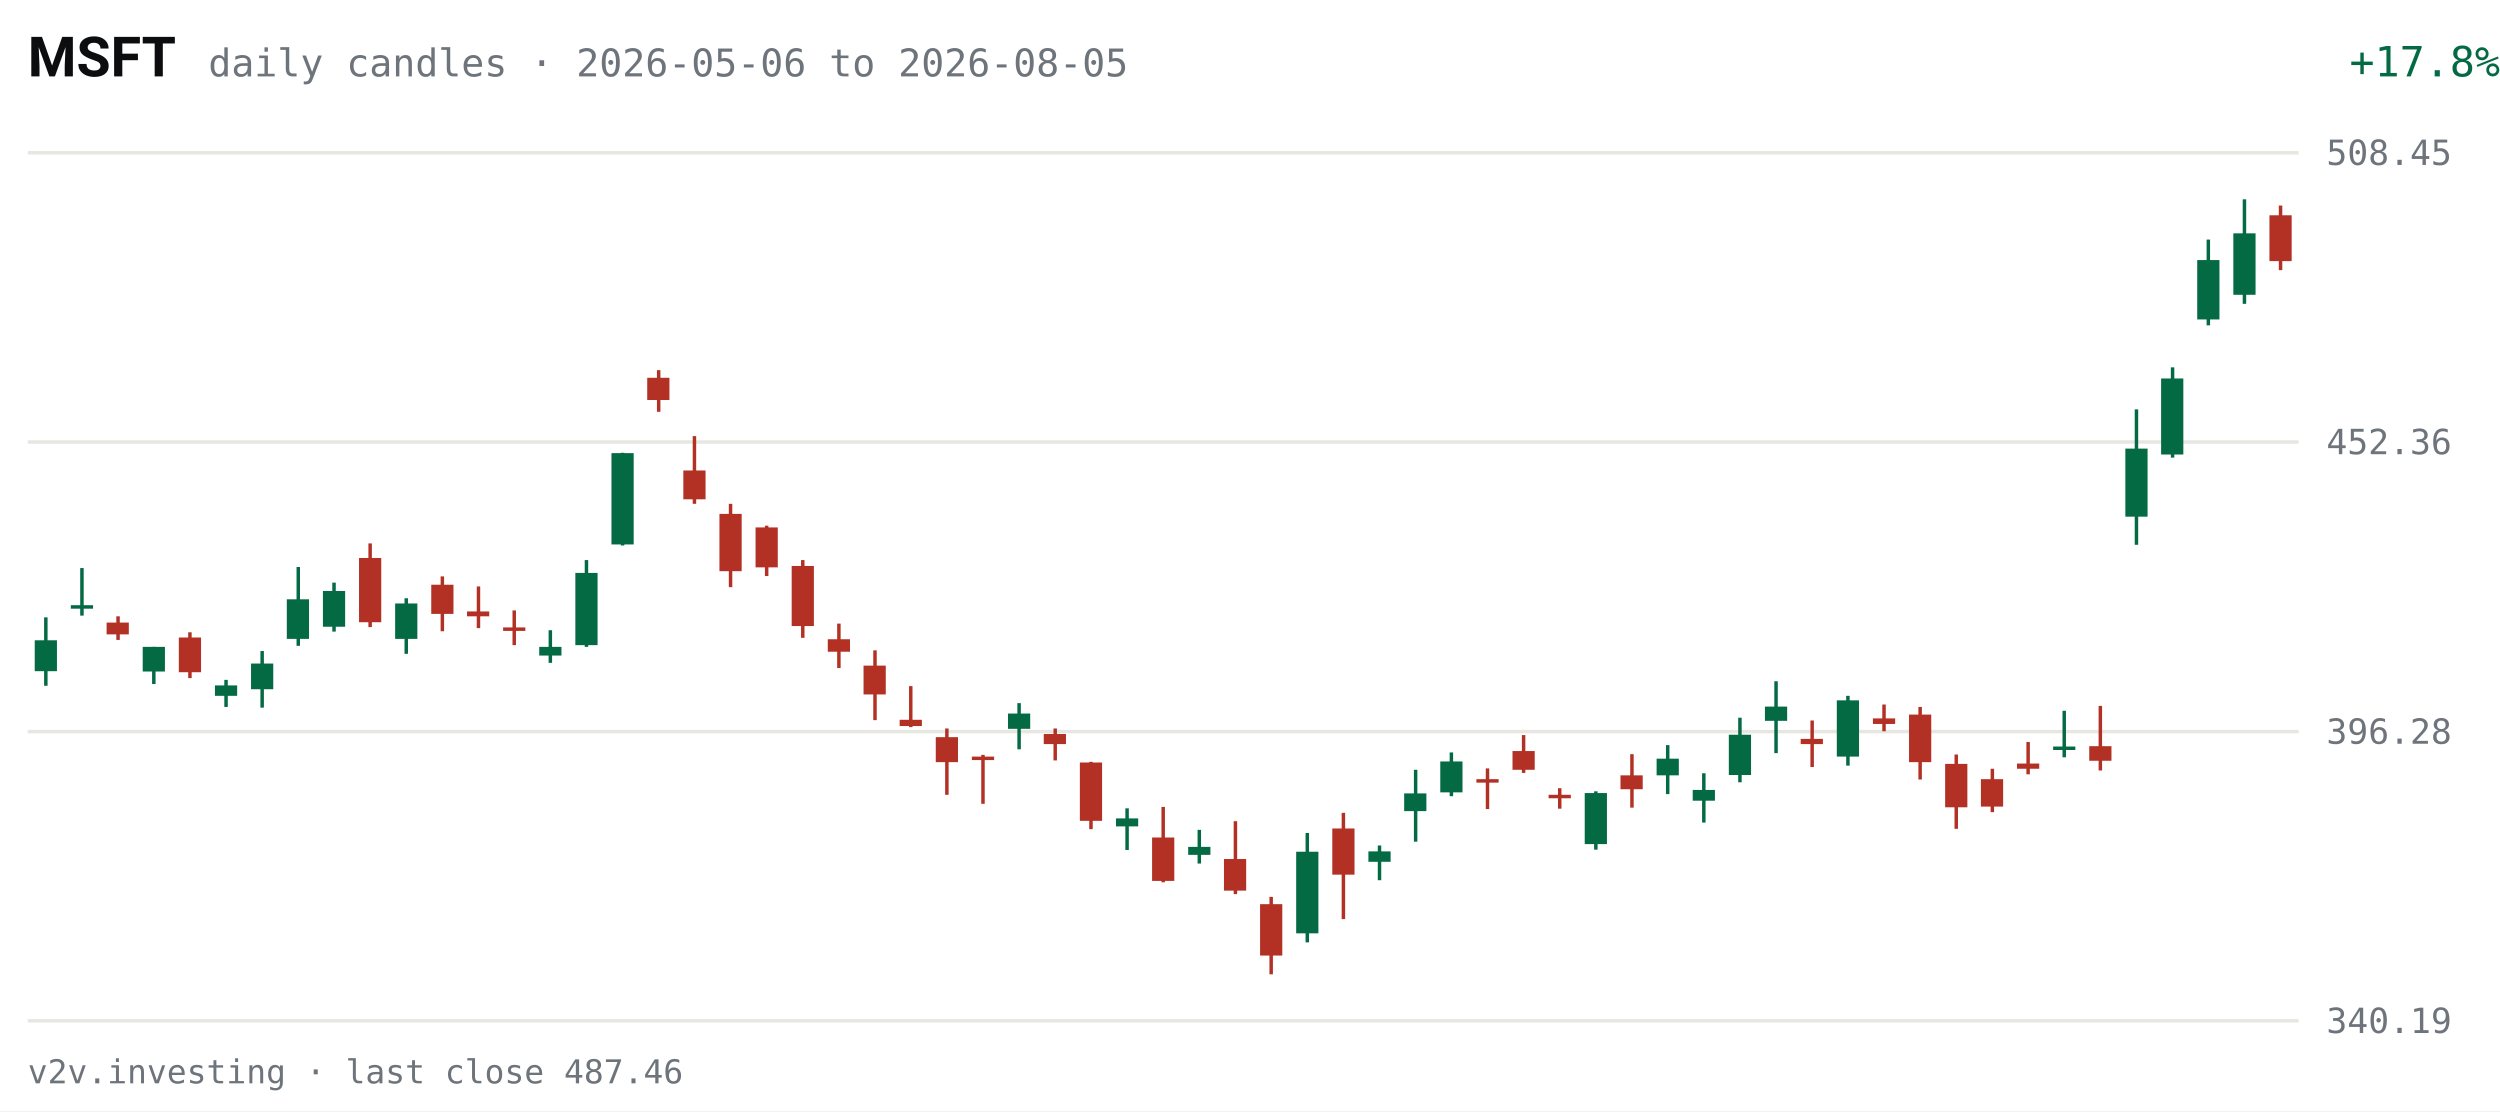
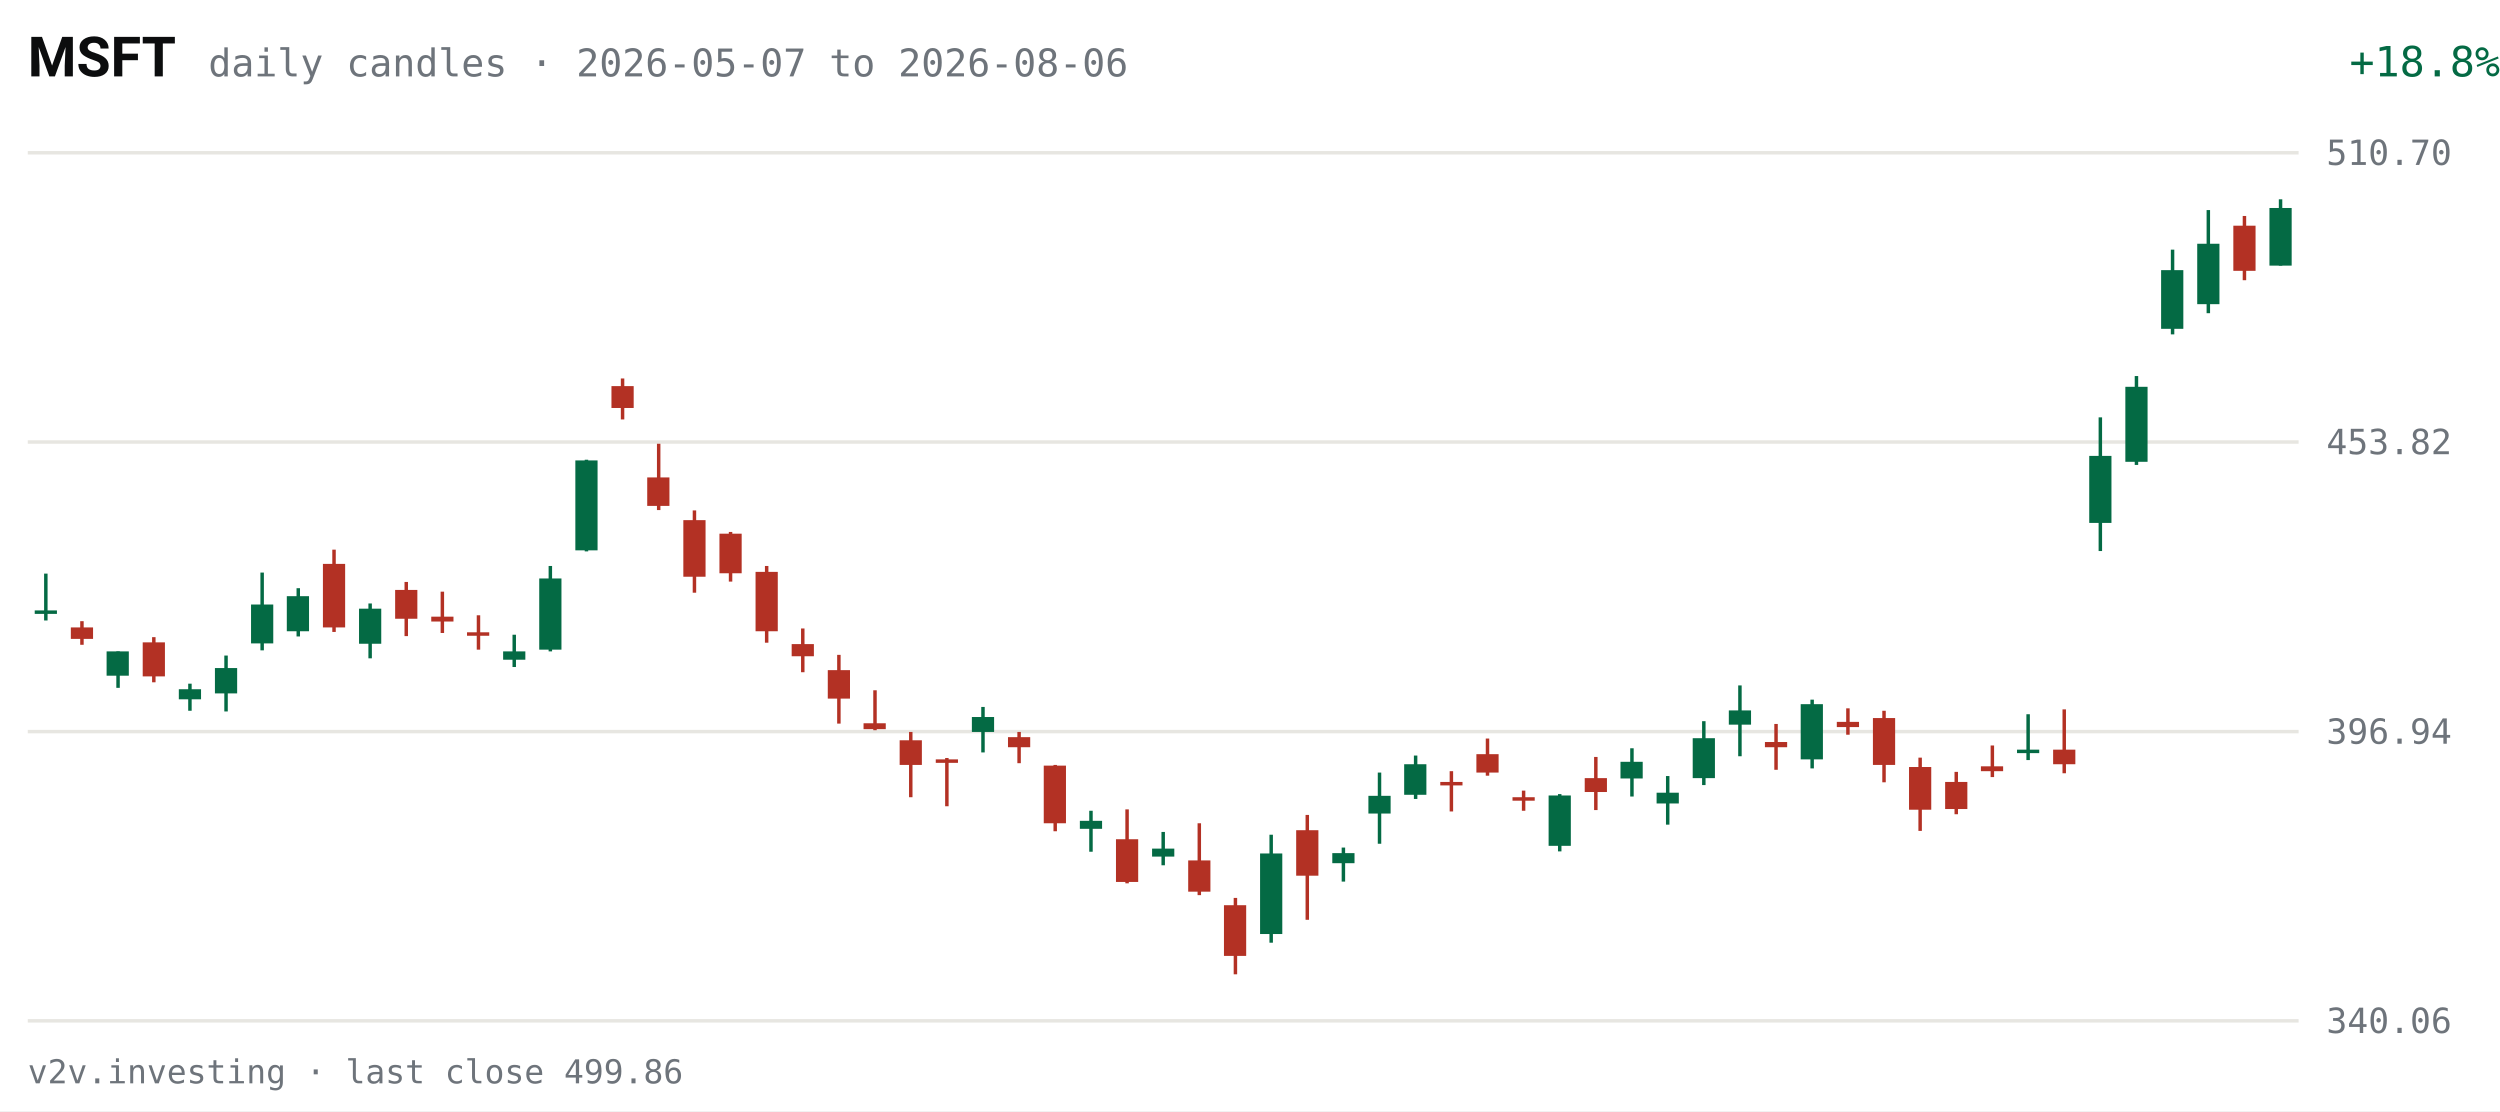
<svg xmlns="http://www.w3.org/2000/svg" viewBox="0 0 720 320" width="720" height="320" role="img" aria-label="MSFT daily candles, last 63 sessions">
  <rect width="720" height="320" fill="#FFFFFF" />
  <text x="8" y="22" fill="#0C0D0E" font-size="16" font-weight="600" font-family="system-ui,-apple-system,Segoe UI,Roboto,sans-serif">MSFT</text>
-   <text x="60" y="22" fill="#6E747B" font-size="11" font-family="ui-monospace,SFMono-Regular,Menlo,Consolas,monospace">daily candles · 2026-05-06 to 2026-08-05</text>
-   <text x="670" y="22" fill="#046A44" font-size="12" text-anchor="end" font-family="ui-monospace,SFMono-Regular,Menlo,Consolas,monospace" transform="translate(50,0)">+17.8%</text>
+   <text x="60" y="22" fill="#6E747B" font-size="11" font-family="ui-monospace,SFMono-Regular,Menlo,Consolas,monospace">daily candles · 2026-05-07 to 2026-08-06</text>
+   <text x="670" y="22" fill="#046A44" font-size="12" text-anchor="end" font-family="ui-monospace,SFMono-Regular,Menlo,Consolas,monospace" transform="translate(50,0)">+18.8%</text>
  <g font-family="ui-monospace,SFMono-Regular,Menlo,Consolas,monospace">
    <line x1="8" y1="294.0" x2="662" y2="294.0" stroke="#E7E6E1" stroke-width="1" />
-     <text x="670" y="297.5" fill="#6E747B" font-size="10">340.19</text>
+     <text x="670" y="297.5" fill="#6E747B" font-size="10">340.06</text>
    <line x1="8" y1="210.7" x2="662" y2="210.7" stroke="#E7E6E1" stroke-width="1" />
-     <text x="670" y="214.2" fill="#6E747B" font-size="10">396.28</text>
+     <text x="670" y="214.2" fill="#6E747B" font-size="10">396.94</text>
    <line x1="8" y1="127.3" x2="662" y2="127.3" stroke="#E7E6E1" stroke-width="1" />
-     <text x="670" y="130.8" fill="#6E747B" font-size="10">452.36</text>
+     <text x="670" y="130.8" fill="#6E747B" font-size="10">453.82</text>
    <line x1="8" y1="44.0" x2="662" y2="44.0" stroke="#E7E6E1" stroke-width="1" />
-     <text x="670" y="47.5" fill="#6E747B" font-size="10">508.45</text>
-     <line x1="13.2" y1="177.8" x2="13.2" y2="197.5" stroke="#046A44" stroke-width="1" />
-     <rect x="10.0" y="184.4" width="6.4" height="8.9" fill="#046A44" />
-     <line x1="23.6" y1="163.6" x2="23.6" y2="177.3" stroke="#046A44" stroke-width="1" />
-     <rect x="20.4" y="174.3" width="6.4" height="1.0" fill="#046A44" />
-     <line x1="34.0" y1="177.5" x2="34.0" y2="184.3" stroke="#B33124" stroke-width="1" />
-     <rect x="30.7" y="179.3" width="6.4" height="3.4" fill="#B33124" />
-     <line x1="44.3" y1="186.3" x2="44.3" y2="197.0" stroke="#046A44" stroke-width="1" />
-     <rect x="41.1" y="186.3" width="6.4" height="7.1" fill="#046A44" />
-     <line x1="54.7" y1="182.1" x2="54.7" y2="195.3" stroke="#B33124" stroke-width="1" />
-     <rect x="51.5" y="183.6" width="6.4" height="10.0" fill="#B33124" />
-     <line x1="65.1" y1="195.8" x2="65.1" y2="203.6" stroke="#046A44" stroke-width="1" />
-     <rect x="61.9" y="197.4" width="6.4" height="3.0" fill="#046A44" />
-     <line x1="75.5" y1="187.5" x2="75.5" y2="203.8" stroke="#046A44" stroke-width="1" />
-     <rect x="72.3" y="191.1" width="6.4" height="7.4" fill="#046A44" />
-     <line x1="85.9" y1="163.3" x2="85.9" y2="186.0" stroke="#046A44" stroke-width="1" />
-     <rect x="82.6" y="172.6" width="6.4" height="11.4" fill="#046A44" />
-     <line x1="96.2" y1="167.8" x2="96.2" y2="181.9" stroke="#046A44" stroke-width="1" />
-     <rect x="93.0" y="170.2" width="6.4" height="10.3" fill="#046A44" />
-     <line x1="106.6" y1="156.5" x2="106.6" y2="180.6" stroke="#B33124" stroke-width="1" />
-     <rect x="103.4" y="160.7" width="6.4" height="18.5" fill="#B33124" />
-     <line x1="117.0" y1="172.3" x2="117.0" y2="188.3" stroke="#046A44" stroke-width="1" />
-     <rect x="113.8" y="173.8" width="6.4" height="10.2" fill="#046A44" />
-     <line x1="127.4" y1="166.0" x2="127.4" y2="181.8" stroke="#B33124" stroke-width="1" />
-     <rect x="124.2" y="168.4" width="6.4" height="8.4" fill="#B33124" />
-     <line x1="137.8" y1="168.9" x2="137.8" y2="180.9" stroke="#B33124" stroke-width="1" />
-     <rect x="134.5" y="176.1" width="6.4" height="1.4" fill="#B33124" />
-     <line x1="148.1" y1="175.8" x2="148.1" y2="185.8" stroke="#B33124" stroke-width="1" />
-     <rect x="144.9" y="180.7" width="6.4" height="1.0" fill="#B33124" />
-     <line x1="158.5" y1="181.5" x2="158.5" y2="190.9" stroke="#046A44" stroke-width="1" />
-     <rect x="155.3" y="186.3" width="6.4" height="2.5" fill="#046A44" />
-     <line x1="168.9" y1="161.3" x2="168.9" y2="186.3" stroke="#046A44" stroke-width="1" />
-     <rect x="165.7" y="165.0" width="6.4" height="20.8" fill="#046A44" />
-     <line x1="179.3" y1="130.4" x2="179.3" y2="157.1" stroke="#046A44" stroke-width="1" />
-     <rect x="176.1" y="130.5" width="6.4" height="26.3" fill="#046A44" />
-     <line x1="189.7" y1="106.6" x2="189.7" y2="118.6" stroke="#B33124" stroke-width="1" />
-     <rect x="186.4" y="108.8" width="6.4" height="6.4" fill="#B33124" />
-     <line x1="200.0" y1="125.6" x2="200.0" y2="145.1" stroke="#B33124" stroke-width="1" />
-     <rect x="196.8" y="135.5" width="6.4" height="8.3" fill="#B33124" />
-     <line x1="210.4" y1="145.1" x2="210.4" y2="169.1" stroke="#B33124" stroke-width="1" />
-     <rect x="207.2" y="148.0" width="6.4" height="16.5" fill="#B33124" />
-     <line x1="220.8" y1="151.4" x2="220.8" y2="165.9" stroke="#B33124" stroke-width="1" />
-     <rect x="217.6" y="151.9" width="6.4" height="11.5" fill="#B33124" />
-     <line x1="231.2" y1="161.3" x2="231.2" y2="183.7" stroke="#B33124" stroke-width="1" />
-     <rect x="228.0" y="163.0" width="6.4" height="17.3" fill="#B33124" />
-     <line x1="241.6" y1="179.6" x2="241.6" y2="192.4" stroke="#B33124" stroke-width="1" />
-     <rect x="238.4" y="184.1" width="6.4" height="3.6" fill="#B33124" />
-     <line x1="252.0" y1="187.3" x2="252.0" y2="207.4" stroke="#B33124" stroke-width="1" />
-     <rect x="248.7" y="191.7" width="6.4" height="8.3" fill="#B33124" />
-     <line x1="262.3" y1="197.6" x2="262.3" y2="209.4" stroke="#B33124" stroke-width="1" />
-     <rect x="259.1" y="207.3" width="6.4" height="1.8" fill="#B33124" />
-     <line x1="272.7" y1="209.8" x2="272.7" y2="228.9" stroke="#B33124" stroke-width="1" />
-     <rect x="269.5" y="212.3" width="6.4" height="7.2" fill="#B33124" />
-     <line x1="283.1" y1="217.4" x2="283.1" y2="231.5" stroke="#B33124" stroke-width="1" />
-     <rect x="279.9" y="217.9" width="6.4" height="1.0" fill="#B33124" />
-     <line x1="293.5" y1="202.5" x2="293.5" y2="215.8" stroke="#046A44" stroke-width="1" />
-     <rect x="290.3" y="205.5" width="6.4" height="4.4" fill="#046A44" />
-     <line x1="303.9" y1="209.8" x2="303.9" y2="219.0" stroke="#B33124" stroke-width="1" />
-     <rect x="300.6" y="211.4" width="6.4" height="2.9" fill="#B33124" />
-     <line x1="314.2" y1="219.4" x2="314.2" y2="238.8" stroke="#B33124" stroke-width="1" />
-     <rect x="311.0" y="219.6" width="6.4" height="16.8" fill="#B33124" />
-     <line x1="324.6" y1="232.8" x2="324.6" y2="244.8" stroke="#046A44" stroke-width="1" />
-     <rect x="321.4" y="235.7" width="6.4" height="2.3" fill="#046A44" />
-     <line x1="335.0" y1="232.4" x2="335.0" y2="254.1" stroke="#B33124" stroke-width="1" />
-     <rect x="331.8" y="241.2" width="6.4" height="12.5" fill="#B33124" />
-     <line x1="345.4" y1="239.0" x2="345.4" y2="248.7" stroke="#046A44" stroke-width="1" />
-     <rect x="342.2" y="243.9" width="6.4" height="2.3" fill="#046A44" />
-     <line x1="355.8" y1="236.5" x2="355.8" y2="257.5" stroke="#B33124" stroke-width="1" />
-     <rect x="352.5" y="247.4" width="6.4" height="9.1" fill="#B33124" />
-     <line x1="366.1" y1="258.3" x2="366.1" y2="280.6" stroke="#B33124" stroke-width="1" />
-     <rect x="362.9" y="260.4" width="6.4" height="14.8" fill="#B33124" />
-     <line x1="376.5" y1="239.9" x2="376.5" y2="271.4" stroke="#046A44" stroke-width="1" />
-     <rect x="373.3" y="245.3" width="6.4" height="23.5" fill="#046A44" />
-     <line x1="386.9" y1="234.1" x2="386.9" y2="264.7" stroke="#B33124" stroke-width="1" />
-     <rect x="383.7" y="238.6" width="6.4" height="13.3" fill="#B33124" />
-     <line x1="397.3" y1="243.5" x2="397.3" y2="253.5" stroke="#046A44" stroke-width="1" />
-     <rect x="394.1" y="245.2" width="6.4" height="3.0" fill="#046A44" />
-     <line x1="407.7" y1="221.7" x2="407.7" y2="242.4" stroke="#046A44" stroke-width="1" />
-     <rect x="404.4" y="228.5" width="6.4" height="5.1" fill="#046A44" />
-     <line x1="418.0" y1="216.7" x2="418.0" y2="229.3" stroke="#046A44" stroke-width="1" />
-     <rect x="414.8" y="219.3" width="6.4" height="8.9" fill="#046A44" />
-     <line x1="428.4" y1="221.3" x2="428.4" y2="233.0" stroke="#B33124" stroke-width="1" />
-     <rect x="425.2" y="224.4" width="6.4" height="1.0" fill="#B33124" />
-     <line x1="438.8" y1="211.7" x2="438.8" y2="222.6" stroke="#B33124" stroke-width="1" />
-     <rect x="435.6" y="216.3" width="6.4" height="5.4" fill="#B33124" />
-     <line x1="449.2" y1="227.0" x2="449.2" y2="232.9" stroke="#B33124" stroke-width="1" />
-     <rect x="446.0" y="228.9" width="6.4" height="1.0" fill="#B33124" />
-     <line x1="459.6" y1="227.9" x2="459.6" y2="244.7" stroke="#046A44" stroke-width="1" />
-     <rect x="456.4" y="228.4" width="6.4" height="14.7" fill="#046A44" />
-     <line x1="470.0" y1="217.2" x2="470.0" y2="232.6" stroke="#B33124" stroke-width="1" />
-     <rect x="466.7" y="223.3" width="6.4" height="4.0" fill="#B33124" />
-     <line x1="480.3" y1="214.6" x2="480.3" y2="228.7" stroke="#046A44" stroke-width="1" />
-     <rect x="477.1" y="218.5" width="6.4" height="4.8" fill="#046A44" />
-     <line x1="490.7" y1="222.7" x2="490.7" y2="236.9" stroke="#046A44" stroke-width="1" />
-     <rect x="487.5" y="227.5" width="6.4" height="3.1" fill="#046A44" />
-     <line x1="501.1" y1="206.7" x2="501.1" y2="225.3" stroke="#046A44" stroke-width="1" />
-     <rect x="497.9" y="211.6" width="6.4" height="11.6" fill="#046A44" />
-     <line x1="511.5" y1="196.2" x2="511.5" y2="216.9" stroke="#046A44" stroke-width="1" />
-     <rect x="508.3" y="203.5" width="6.4" height="4.1" fill="#046A44" />
-     <line x1="521.9" y1="207.5" x2="521.9" y2="220.9" stroke="#B33124" stroke-width="1" />
-     <rect x="518.6" y="212.8" width="6.4" height="1.5" fill="#B33124" />
-     <line x1="532.2" y1="200.4" x2="532.2" y2="220.5" stroke="#046A44" stroke-width="1" />
-     <rect x="529.0" y="201.7" width="6.4" height="16.2" fill="#046A44" />
-     <line x1="542.6" y1="202.9" x2="542.6" y2="210.6" stroke="#B33124" stroke-width="1" />
-     <rect x="539.4" y="206.9" width="6.4" height="1.6" fill="#B33124" />
-     <line x1="553.0" y1="203.6" x2="553.0" y2="224.5" stroke="#B33124" stroke-width="1" />
-     <rect x="549.8" y="205.8" width="6.4" height="13.7" fill="#B33124" />
-     <line x1="563.4" y1="217.3" x2="563.4" y2="238.7" stroke="#B33124" stroke-width="1" />
-     <rect x="560.2" y="220.0" width="6.4" height="12.5" fill="#B33124" />
-     <line x1="573.8" y1="221.4" x2="573.8" y2="233.9" stroke="#B33124" stroke-width="1" />
-     <rect x="570.5" y="224.4" width="6.4" height="7.9" fill="#B33124" />
-     <line x1="584.1" y1="213.7" x2="584.1" y2="223.0" stroke="#B33124" stroke-width="1" />
-     <rect x="580.9" y="219.9" width="6.4" height="1.5" fill="#B33124" />
-     <line x1="594.5" y1="204.7" x2="594.5" y2="218.1" stroke="#046A44" stroke-width="1" />
-     <rect x="591.3" y="215.0" width="6.4" height="1.0" fill="#046A44" />
-     <line x1="604.9" y1="203.3" x2="604.9" y2="221.9" stroke="#B33124" stroke-width="1" />
-     <rect x="601.7" y="214.9" width="6.4" height="4.2" fill="#B33124" />
-     <line x1="615.3" y1="117.9" x2="615.3" y2="156.9" stroke="#046A44" stroke-width="1" />
-     <rect x="612.1" y="129.2" width="6.4" height="19.6" fill="#046A44" />
-     <line x1="625.7" y1="105.8" x2="625.7" y2="131.8" stroke="#046A44" stroke-width="1" />
-     <rect x="622.4" y="109.0" width="6.4" height="21.9" fill="#046A44" />
-     <line x1="636.0" y1="69.0" x2="636.0" y2="93.7" stroke="#046A44" stroke-width="1" />
-     <rect x="632.8" y="74.9" width="6.4" height="17.1" fill="#046A44" />
-     <line x1="646.4" y1="57.4" x2="646.4" y2="87.5" stroke="#046A44" stroke-width="1" />
-     <rect x="643.2" y="67.2" width="6.4" height="17.7" fill="#046A44" />
-     <line x1="656.8" y1="59.2" x2="656.8" y2="77.8" stroke="#B33124" stroke-width="1" />
-     <rect x="653.6" y="62.0" width="6.4" height="13.2" fill="#B33124" />
+     <text x="670" y="47.5" fill="#6E747B" font-size="10">510.70</text>
+     <line x1="13.2" y1="165.2" x2="13.2" y2="178.7" stroke="#046A44" stroke-width="1" />
+     <rect x="10.0" y="175.8" width="6.4" height="1.0" fill="#046A44" />
+     <line x1="23.6" y1="178.9" x2="23.6" y2="185.7" stroke="#B33124" stroke-width="1" />
+     <rect x="20.4" y="180.7" width="6.4" height="3.3" fill="#B33124" />
+     <line x1="34.0" y1="187.6" x2="34.0" y2="198.1" stroke="#046A44" stroke-width="1" />
+     <rect x="30.7" y="187.6" width="6.4" height="7.0" fill="#046A44" />
+     <line x1="44.3" y1="183.5" x2="44.3" y2="196.5" stroke="#B33124" stroke-width="1" />
+     <rect x="41.1" y="185.0" width="6.4" height="9.8" fill="#B33124" />
+     <line x1="54.7" y1="196.9" x2="54.7" y2="204.7" stroke="#046A44" stroke-width="1" />
+     <rect x="51.5" y="198.5" width="6.4" height="2.9" fill="#046A44" />
+     <line x1="65.1" y1="188.8" x2="65.1" y2="204.9" stroke="#046A44" stroke-width="1" />
+     <rect x="61.9" y="192.4" width="6.4" height="7.3" fill="#046A44" />
+     <line x1="75.5" y1="164.9" x2="75.5" y2="187.3" stroke="#046A44" stroke-width="1" />
+     <rect x="72.3" y="174.1" width="6.4" height="11.2" fill="#046A44" />
+     <line x1="85.9" y1="169.4" x2="85.9" y2="183.3" stroke="#046A44" stroke-width="1" />
+     <rect x="82.6" y="171.7" width="6.4" height="10.1" fill="#046A44" />
+     <line x1="96.2" y1="158.3" x2="96.2" y2="182.0" stroke="#B33124" stroke-width="1" />
+     <rect x="93.0" y="162.4" width="6.4" height="18.3" fill="#B33124" />
+     <line x1="106.6" y1="173.8" x2="106.6" y2="189.6" stroke="#046A44" stroke-width="1" />
+     <rect x="103.4" y="175.3" width="6.4" height="10.1" fill="#046A44" />
+     <line x1="117.0" y1="167.6" x2="117.0" y2="183.2" stroke="#B33124" stroke-width="1" />
+     <rect x="113.8" y="169.9" width="6.4" height="8.3" fill="#B33124" />
+     <line x1="127.4" y1="170.4" x2="127.4" y2="182.3" stroke="#B33124" stroke-width="1" />
+     <rect x="124.2" y="177.6" width="6.4" height="1.4" fill="#B33124" />
+     <line x1="137.8" y1="177.2" x2="137.8" y2="187.1" stroke="#B33124" stroke-width="1" />
+     <rect x="134.5" y="182.1" width="6.4" height="1.0" fill="#B33124" />
+     <line x1="148.1" y1="182.8" x2="148.1" y2="192.1" stroke="#046A44" stroke-width="1" />
+     <rect x="144.9" y="187.6" width="6.4" height="2.4" fill="#046A44" />
+     <line x1="158.5" y1="163.0" x2="158.5" y2="187.6" stroke="#046A44" stroke-width="1" />
+     <rect x="155.3" y="166.6" width="6.4" height="20.5" fill="#046A44" />
+     <line x1="168.9" y1="132.4" x2="168.9" y2="158.8" stroke="#046A44" stroke-width="1" />
+     <rect x="165.7" y="132.6" width="6.4" height="25.9" fill="#046A44" />
+     <line x1="179.3" y1="109.0" x2="179.3" y2="120.8" stroke="#B33124" stroke-width="1" />
+     <rect x="176.1" y="111.2" width="6.4" height="6.3" fill="#B33124" />
+     <line x1="189.7" y1="127.8" x2="189.7" y2="146.9" stroke="#B33124" stroke-width="1" />
+     <rect x="186.4" y="137.5" width="6.4" height="8.2" fill="#B33124" />
+     <line x1="200.0" y1="147.0" x2="200.0" y2="170.7" stroke="#B33124" stroke-width="1" />
+     <rect x="196.8" y="149.8" width="6.4" height="16.3" fill="#B33124" />
+     <line x1="210.4" y1="153.2" x2="210.4" y2="167.5" stroke="#B33124" stroke-width="1" />
+     <rect x="207.2" y="153.7" width="6.4" height="11.4" fill="#B33124" />
+     <line x1="220.8" y1="163.0" x2="220.8" y2="185.1" stroke="#B33124" stroke-width="1" />
+     <rect x="217.6" y="164.7" width="6.4" height="17.1" fill="#B33124" />
+     <line x1="231.2" y1="181.0" x2="231.2" y2="193.6" stroke="#B33124" stroke-width="1" />
+     <rect x="228.0" y="185.5" width="6.4" height="3.5" fill="#B33124" />
+     <line x1="241.6" y1="188.6" x2="241.6" y2="208.4" stroke="#B33124" stroke-width="1" />
+     <rect x="238.4" y="193.0" width="6.4" height="8.2" fill="#B33124" />
+     <line x1="252.0" y1="198.8" x2="252.0" y2="210.3" stroke="#B33124" stroke-width="1" />
+     <rect x="248.7" y="208.3" width="6.4" height="1.7" fill="#B33124" />
+     <line x1="262.3" y1="210.8" x2="262.3" y2="229.6" stroke="#B33124" stroke-width="1" />
+     <rect x="259.1" y="213.2" width="6.4" height="7.1" fill="#B33124" />
+     <line x1="272.7" y1="218.3" x2="272.7" y2="232.2" stroke="#B33124" stroke-width="1" />
+     <rect x="269.5" y="218.7" width="6.4" height="1.0" fill="#B33124" />
+     <line x1="283.1" y1="203.6" x2="283.1" y2="216.7" stroke="#046A44" stroke-width="1" />
+     <rect x="279.9" y="206.5" width="6.4" height="4.3" fill="#046A44" />
+     <line x1="293.5" y1="210.8" x2="293.5" y2="219.8" stroke="#B33124" stroke-width="1" />
+     <rect x="290.3" y="212.3" width="6.4" height="2.9" fill="#B33124" />
+     <line x1="303.9" y1="220.3" x2="303.9" y2="239.4" stroke="#B33124" stroke-width="1" />
+     <rect x="300.6" y="220.5" width="6.4" height="16.6" fill="#B33124" />
+     <line x1="314.2" y1="233.5" x2="314.2" y2="245.3" stroke="#046A44" stroke-width="1" />
+     <rect x="311.0" y="236.4" width="6.4" height="2.3" fill="#046A44" />
+     <line x1="324.6" y1="233.1" x2="324.6" y2="254.4" stroke="#B33124" stroke-width="1" />
+     <rect x="321.4" y="241.7" width="6.4" height="12.3" fill="#B33124" />
+     <line x1="335.0" y1="239.6" x2="335.0" y2="249.2" stroke="#046A44" stroke-width="1" />
+     <rect x="331.8" y="244.4" width="6.4" height="2.3" fill="#046A44" />
+     <line x1="345.4" y1="237.1" x2="345.4" y2="257.8" stroke="#B33124" stroke-width="1" />
+     <rect x="342.2" y="247.8" width="6.4" height="9.0" fill="#B33124" />
+     <line x1="355.8" y1="258.6" x2="355.8" y2="280.6" stroke="#B33124" stroke-width="1" />
+     <rect x="352.5" y="260.7" width="6.4" height="14.6" fill="#B33124" />
+     <line x1="366.1" y1="240.4" x2="366.1" y2="271.5" stroke="#046A44" stroke-width="1" />
+     <rect x="362.9" y="245.8" width="6.4" height="23.2" fill="#046A44" />
+     <line x1="376.5" y1="234.7" x2="376.5" y2="264.9" stroke="#B33124" stroke-width="1" />
+     <rect x="373.3" y="239.1" width="6.4" height="13.1" fill="#B33124" />
+     <line x1="386.9" y1="244.1" x2="386.9" y2="253.9" stroke="#046A44" stroke-width="1" />
+     <rect x="383.7" y="245.7" width="6.4" height="2.9" fill="#046A44" />
+     <line x1="397.3" y1="222.5" x2="397.3" y2="243.0" stroke="#046A44" stroke-width="1" />
+     <rect x="394.1" y="229.2" width="6.4" height="5.1" fill="#046A44" />
+     <line x1="407.7" y1="217.6" x2="407.7" y2="230.1" stroke="#046A44" stroke-width="1" />
+     <rect x="404.4" y="220.1" width="6.4" height="8.8" fill="#046A44" />
+     <line x1="418.0" y1="222.1" x2="418.0" y2="233.7" stroke="#B33124" stroke-width="1" />
+     <rect x="414.8" y="225.2" width="6.4" height="1.0" fill="#B33124" />
+     <line x1="428.4" y1="212.7" x2="428.4" y2="223.4" stroke="#B33124" stroke-width="1" />
+     <rect x="425.2" y="217.2" width="6.4" height="5.3" fill="#B33124" />
+     <line x1="438.8" y1="227.7" x2="438.8" y2="233.5" stroke="#B33124" stroke-width="1" />
+     <rect x="435.6" y="229.6" width="6.4" height="1.0" fill="#B33124" />
+     <line x1="449.2" y1="228.7" x2="449.2" y2="245.2" stroke="#046A44" stroke-width="1" />
+     <rect x="446.0" y="229.1" width="6.4" height="14.5" fill="#046A44" />
+     <line x1="459.6" y1="218.0" x2="459.6" y2="233.3" stroke="#B33124" stroke-width="1" />
+     <rect x="456.4" y="224.1" width="6.4" height="4.0" fill="#B33124" />
+     <line x1="470.0" y1="215.5" x2="470.0" y2="229.4" stroke="#046A44" stroke-width="1" />
+     <rect x="466.7" y="219.4" width="6.4" height="4.8" fill="#046A44" />
+     <line x1="480.3" y1="223.5" x2="480.3" y2="237.5" stroke="#046A44" stroke-width="1" />
+     <rect x="477.1" y="228.3" width="6.4" height="3.1" fill="#046A44" />
+     <line x1="490.7" y1="207.7" x2="490.7" y2="226.1" stroke="#046A44" stroke-width="1" />
+     <rect x="487.5" y="212.6" width="6.4" height="11.5" fill="#046A44" />
+     <line x1="501.1" y1="197.4" x2="501.1" y2="217.8" stroke="#046A44" stroke-width="1" />
+     <rect x="497.9" y="204.6" width="6.4" height="4.1" fill="#046A44" />
+     <line x1="511.5" y1="208.5" x2="511.5" y2="221.7" stroke="#B33124" stroke-width="1" />
+     <rect x="508.3" y="213.7" width="6.4" height="1.5" fill="#B33124" />
+     <line x1="521.9" y1="201.5" x2="521.9" y2="221.3" stroke="#046A44" stroke-width="1" />
+     <rect x="518.6" y="202.8" width="6.4" height="15.9" fill="#046A44" />
+     <line x1="532.2" y1="204.0" x2="532.2" y2="211.6" stroke="#B33124" stroke-width="1" />
+     <rect x="529.0" y="207.9" width="6.4" height="1.5" fill="#B33124" />
+     <line x1="542.6" y1="204.7" x2="542.6" y2="225.3" stroke="#B33124" stroke-width="1" />
+     <rect x="539.4" y="206.8" width="6.4" height="13.5" fill="#B33124" />
+     <line x1="553.0" y1="218.2" x2="553.0" y2="239.3" stroke="#B33124" stroke-width="1" />
+     <rect x="549.8" y="220.9" width="6.4" height="12.3" fill="#B33124" />
+     <line x1="563.4" y1="222.3" x2="563.4" y2="234.5" stroke="#B33124" stroke-width="1" />
+     <rect x="560.2" y="225.2" width="6.4" height="7.8" fill="#B33124" />
+     <line x1="573.8" y1="214.7" x2="573.8" y2="223.8" stroke="#B33124" stroke-width="1" />
+     <rect x="570.5" y="220.7" width="6.4" height="1.4" fill="#B33124" />
+     <line x1="584.1" y1="205.7" x2="584.1" y2="218.9" stroke="#046A44" stroke-width="1" />
+     <rect x="580.9" y="215.9" width="6.4" height="1.0" fill="#046A44" />
+     <line x1="594.5" y1="204.3" x2="594.5" y2="222.7" stroke="#B33124" stroke-width="1" />
+     <rect x="591.3" y="215.9" width="6.4" height="4.2" fill="#B33124" />
+     <line x1="604.9" y1="120.2" x2="604.9" y2="158.7" stroke="#046A44" stroke-width="1" />
+     <rect x="601.7" y="131.3" width="6.4" height="19.3" fill="#046A44" />
+     <line x1="615.3" y1="108.3" x2="615.3" y2="133.9" stroke="#046A44" stroke-width="1" />
+     <rect x="612.1" y="111.4" width="6.4" height="21.6" fill="#046A44" />
+     <line x1="625.7" y1="71.9" x2="625.7" y2="96.3" stroke="#046A44" stroke-width="1" />
+     <rect x="622.4" y="77.8" width="6.4" height="16.9" fill="#046A44" />
+     <line x1="636.0" y1="60.5" x2="636.0" y2="90.2" stroke="#046A44" stroke-width="1" />
+     <rect x="632.8" y="70.2" width="6.4" height="17.4" fill="#046A44" />
+     <line x1="646.4" y1="62.2" x2="646.4" y2="80.7" stroke="#B33124" stroke-width="1" />
+     <rect x="643.2" y="65.0" width="6.4" height="13.0" fill="#B33124" />
+     <line x1="656.8" y1="57.4" x2="656.8" y2="76.5" stroke="#046A44" stroke-width="1" />
+     <rect x="653.6" y="59.9" width="6.4" height="16.6" fill="#046A44" />
  </g>
-   <text x="8" y="312" fill="#6E747B" font-size="9.5" font-family="ui-monospace,SFMono-Regular,Menlo,Consolas,monospace">v2v.investing · last close 487.46</text>
+   <text x="8" y="312" fill="#6E747B" font-size="9.5" font-family="ui-monospace,SFMono-Regular,Menlo,Consolas,monospace">v2v.investing · last close 499.86</text>
</svg>
